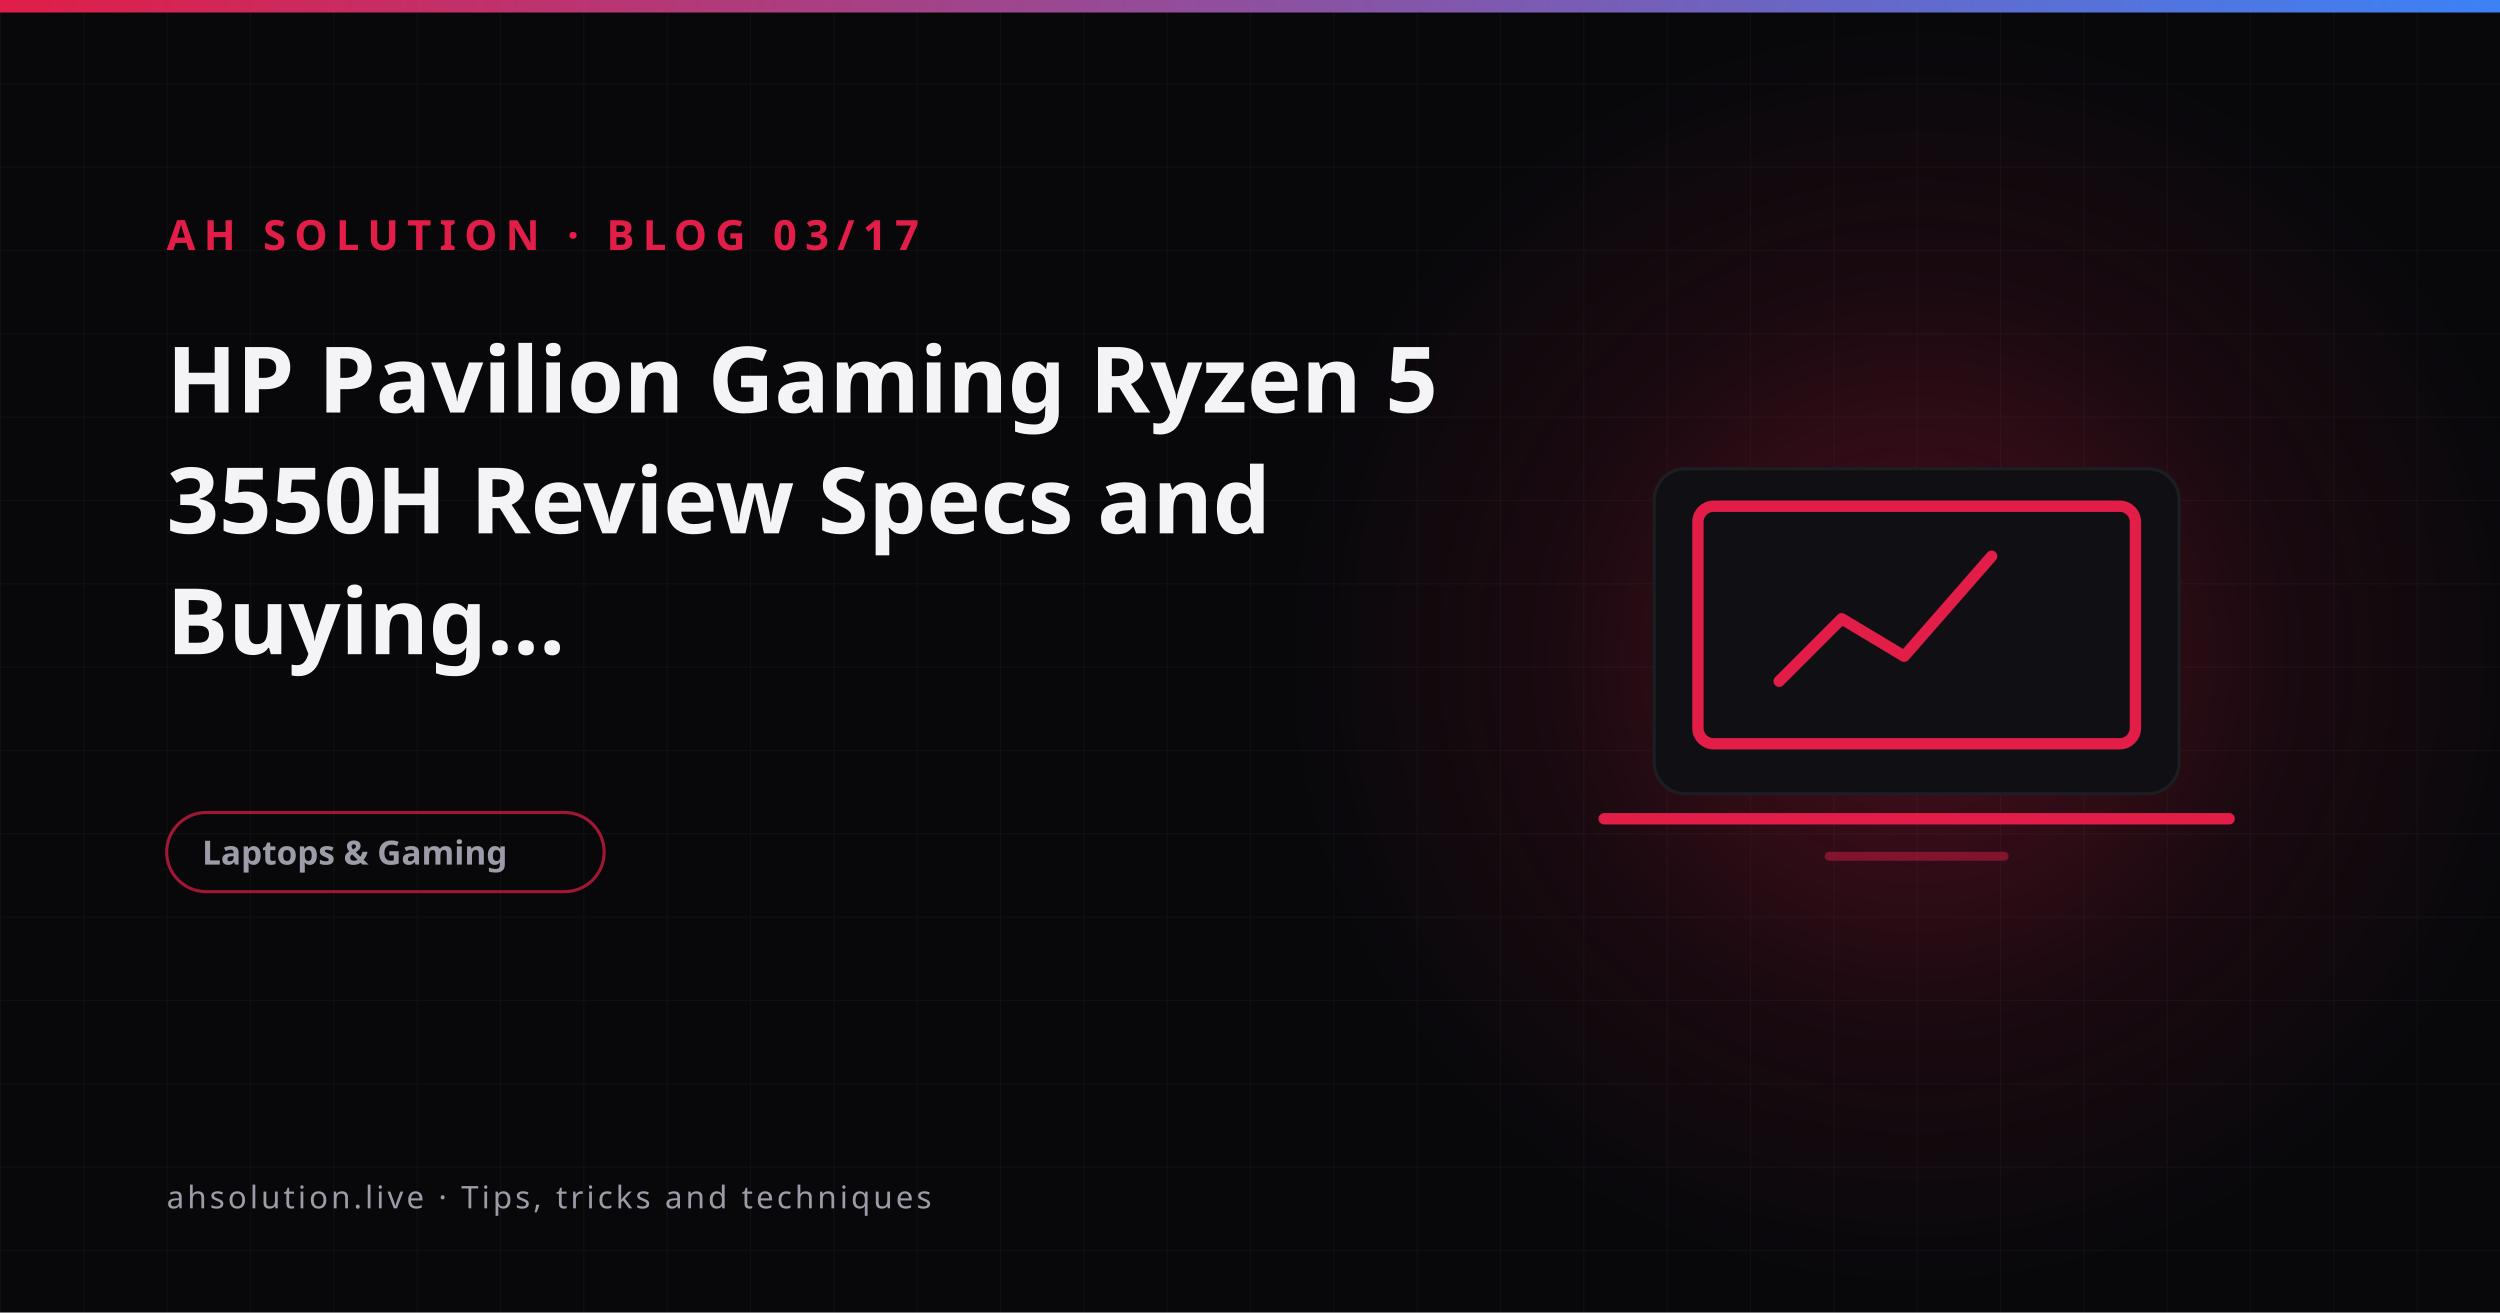
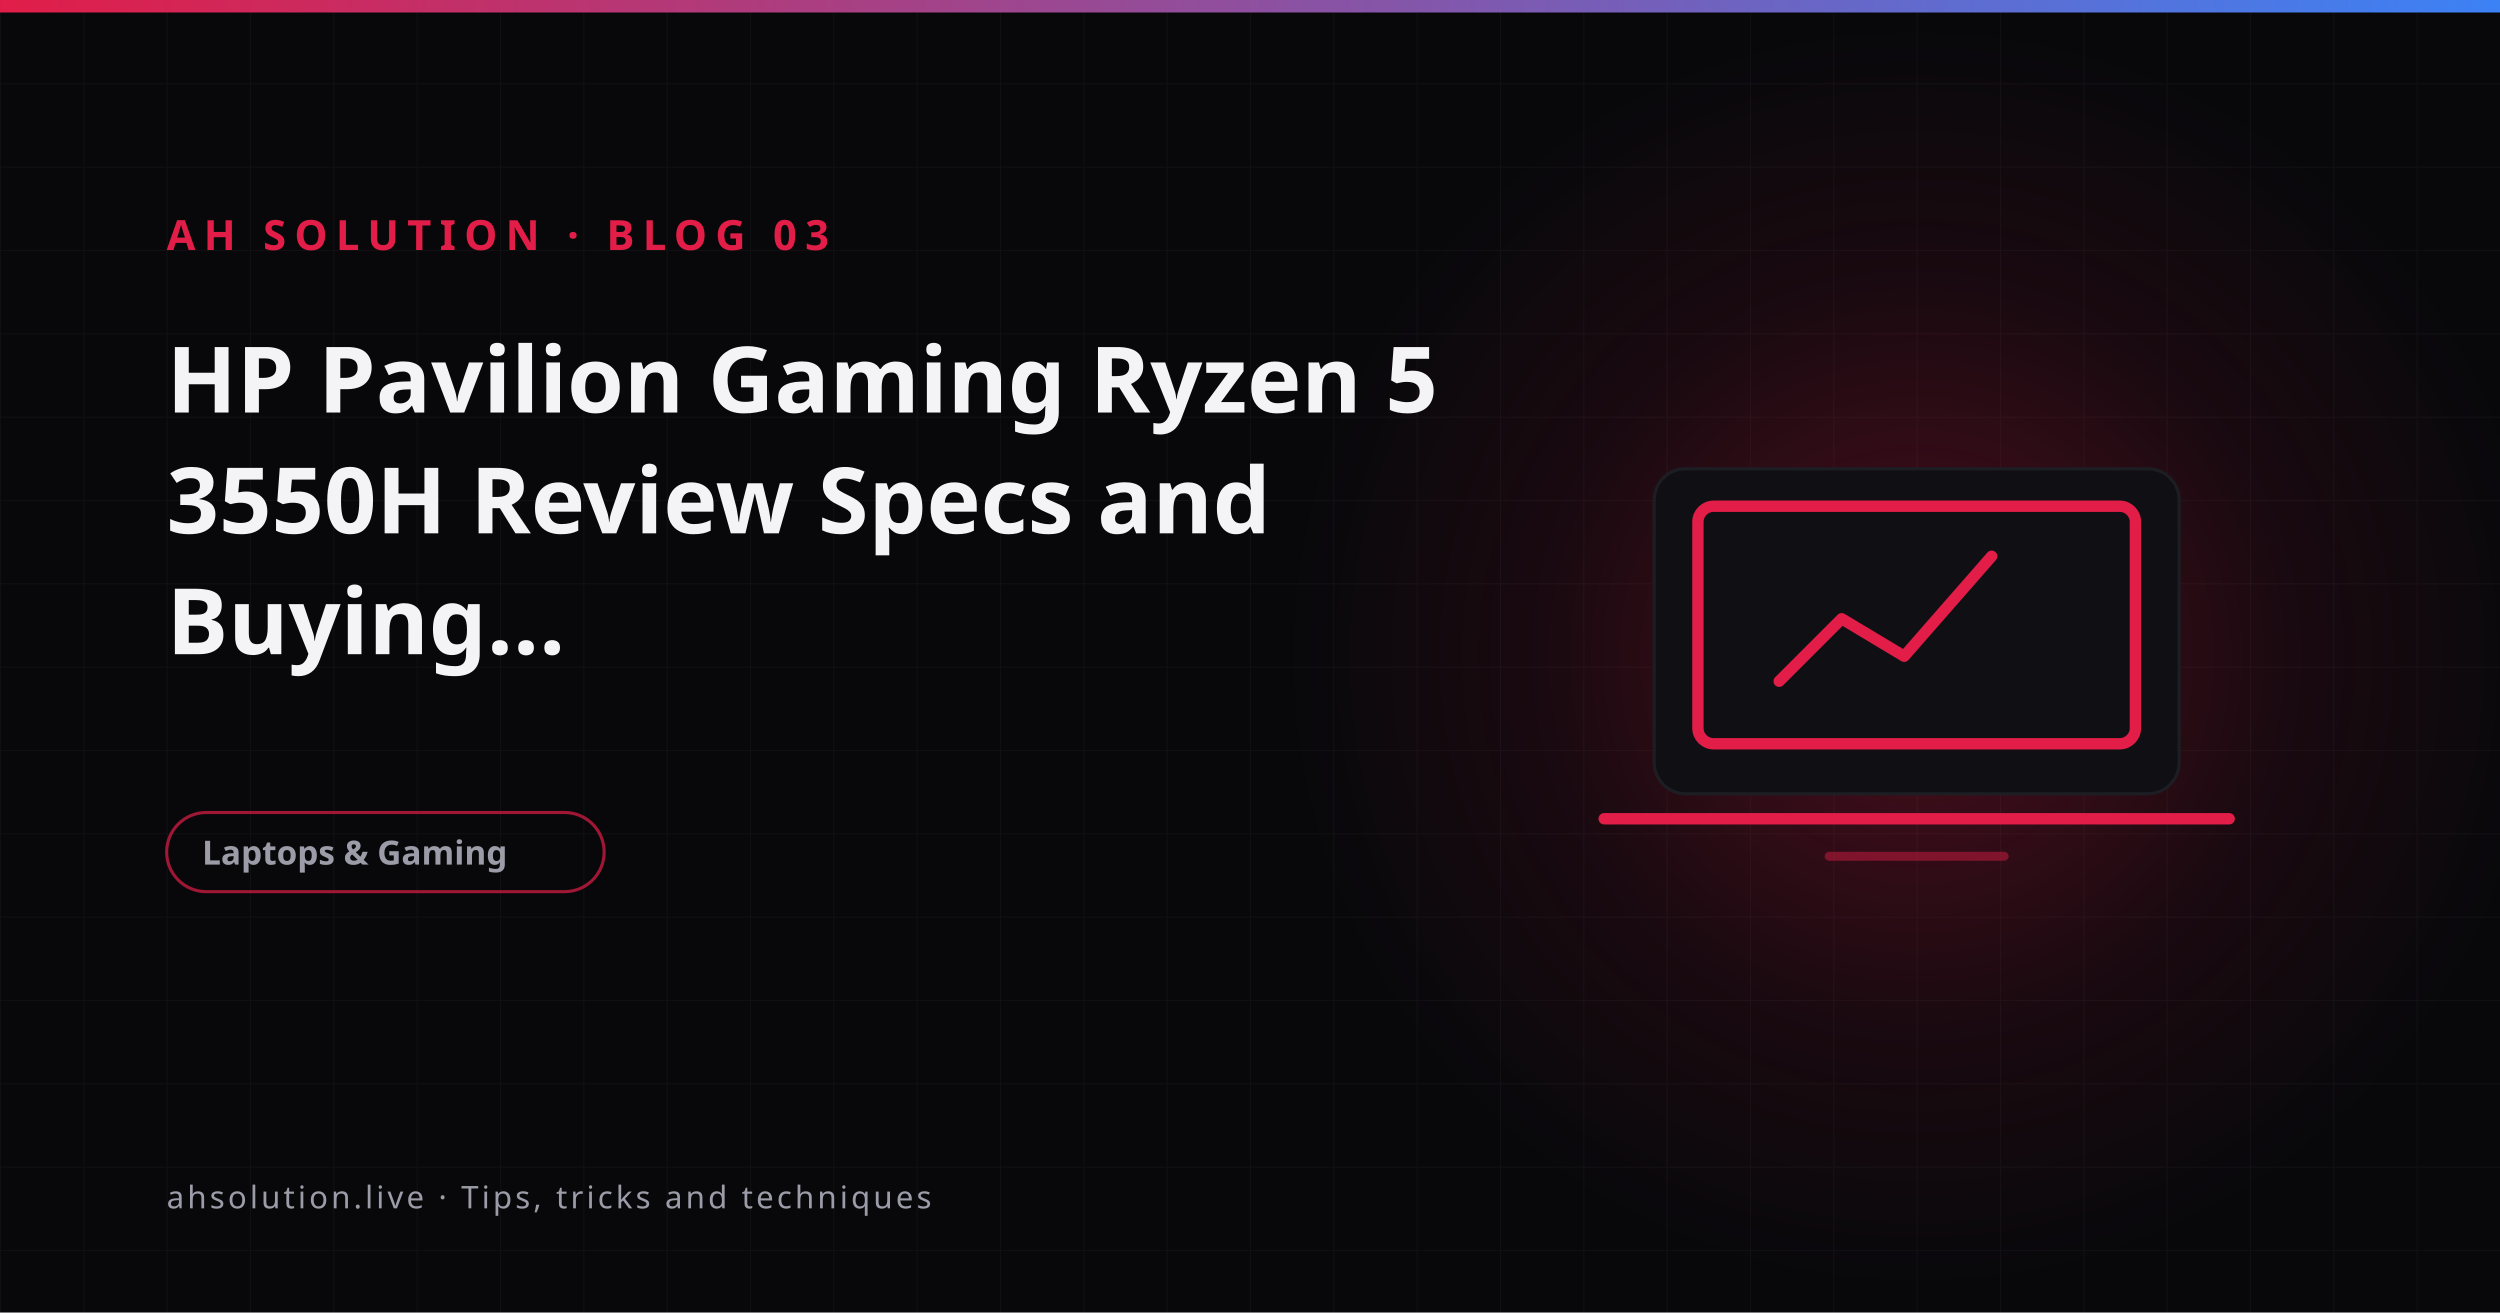
<svg xmlns="http://www.w3.org/2000/svg" width="1200" height="630" viewBox="0 0 1200 630" role="img" aria-label="AH Solution editorial cover — HP Pavilion Gaming Ryzen 5 3550H Review: Specs and Buying Checklist">
  <defs>
    <radialGradient id="glow" cx="50%" cy="50%" r="50%">
      <stop offset="0%" stop-color="#E11D48" stop-opacity="0.32" />
      <stop offset="60%" stop-color="#E11D48" stop-opacity="0.08" />
      <stop offset="100%" stop-color="#E11D48" stop-opacity="0" />
    </radialGradient>
    <linearGradient id="bar" x1="0" y1="0" x2="1" y2="0">
      <stop offset="0%" stop-color="#E11D48" />
      <stop offset="100%" stop-color="#3B82F6" />
    </linearGradient>
    <pattern id="grid" width="40" height="40" patternUnits="userSpaceOnUse">
      <path d="M40 0H0V40" fill="none" stroke="#FFFFFF" stroke-opacity="0.035" stroke-width="1" />
    </pattern>
  </defs>
  <rect width="1200" height="630" fill="#08080B" />
  <rect width="1200" height="630" fill="url(#grid)" />
  <circle cx="920" cy="315" r="300" fill="url(#glow)" />
  <rect x="0" y="0" width="1200" height="6" fill="url(#bar)" />
-   <text x="80" y="120" font-family="Manrope, 'Segoe UI', system-ui, sans-serif" font-size="20" font-weight="700" letter-spacing="4" fill="#E11D48">AH SOLUTION · BLOG 03/17</text>
+   <text x="80" y="120" font-family="Manrope, 'Segoe UI', system-ui, sans-serif" font-size="20" font-weight="700" letter-spacing="4" fill="#E11D48">AH SOLUTION · BLOG 03</text>
  <text x="80" y="198" font-family="Manrope, 'Segoe UI', system-ui, sans-serif" font-size="44" font-weight="800" fill="#F4F4F6">HP Pavilion Gaming Ryzen 5</text>
  <text x="80" y="256" font-family="Manrope, 'Segoe UI', system-ui, sans-serif" font-size="44" font-weight="800" fill="#F4F4F6">3550H Review Specs and</text>
  <text x="80" y="314" font-family="Manrope, 'Segoe UI', system-ui, sans-serif" font-size="44" font-weight="800" fill="#F4F4F6">Buying…</text>
  <rect x="80" y="390" width="210" height="38" rx="19" fill="none" stroke="#E11D48" stroke-opacity="0.7" stroke-width="1.5" />
  <text x="97" y="415" font-family="Manrope, 'Segoe UI', system-ui, sans-serif" font-size="16" font-weight="600" fill="#9C9CA8">Laptops &amp; Gaming</text>
  <rect x="794" y="225" width="252" height="156" rx="15" fill="#101014" stroke="#1D1D24" stroke-width="1.5" />
  <rect x="815" y="243" width="210" height="114" rx="7.5" fill="none" stroke="#E11D48" stroke-width="5.455" stroke-linecap="round" stroke-linejoin="round" />
  <path d="M770 393 h300" fill="none" stroke="#E11D48" stroke-width="5.455" stroke-linecap="round" stroke-linejoin="round" />
  <path d="M878 411 h84" fill="none" stroke="#E11D48" stroke-opacity="0.45" stroke-width="4.286" stroke-linecap="round" />
  <path d="M854 327 l30 -30 l30 18 l42 -48" fill="none" stroke="#E11D48" stroke-width="5.455" stroke-linecap="round" stroke-linejoin="round" />
  <text x="80" y="580" font-family="Manrope, 'Segoe UI', system-ui, sans-serif" font-size="15" font-weight="500" letter-spacing="1.5" fill="#9C9CA8">ahsolution.live · Tips, tricks and techniques</text>
</svg>
